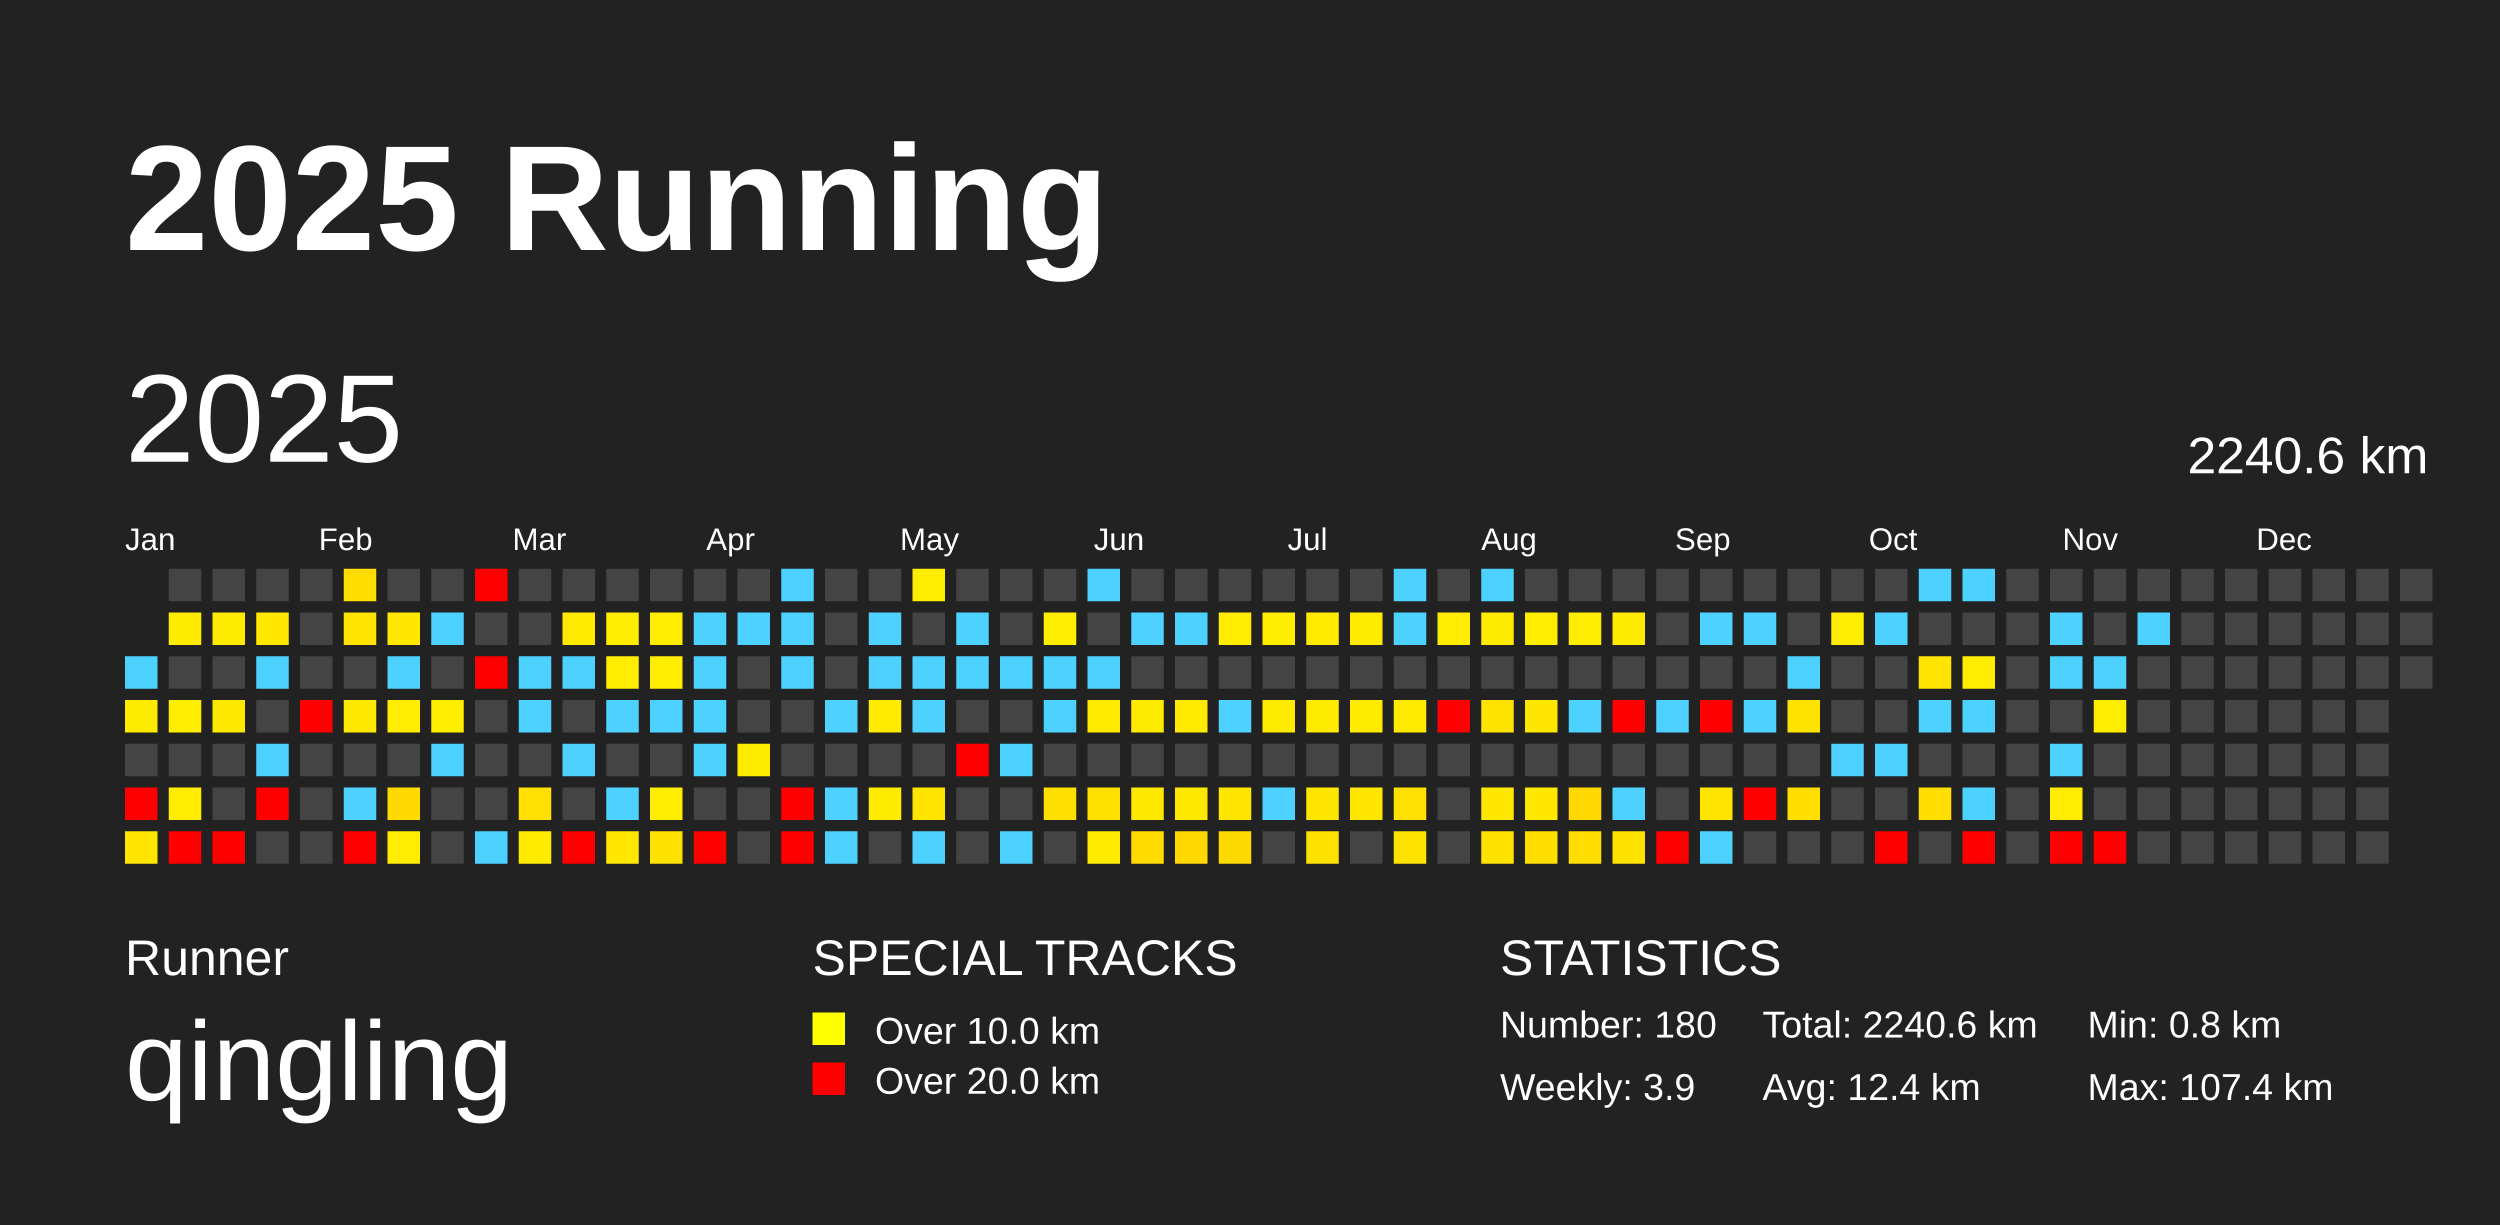
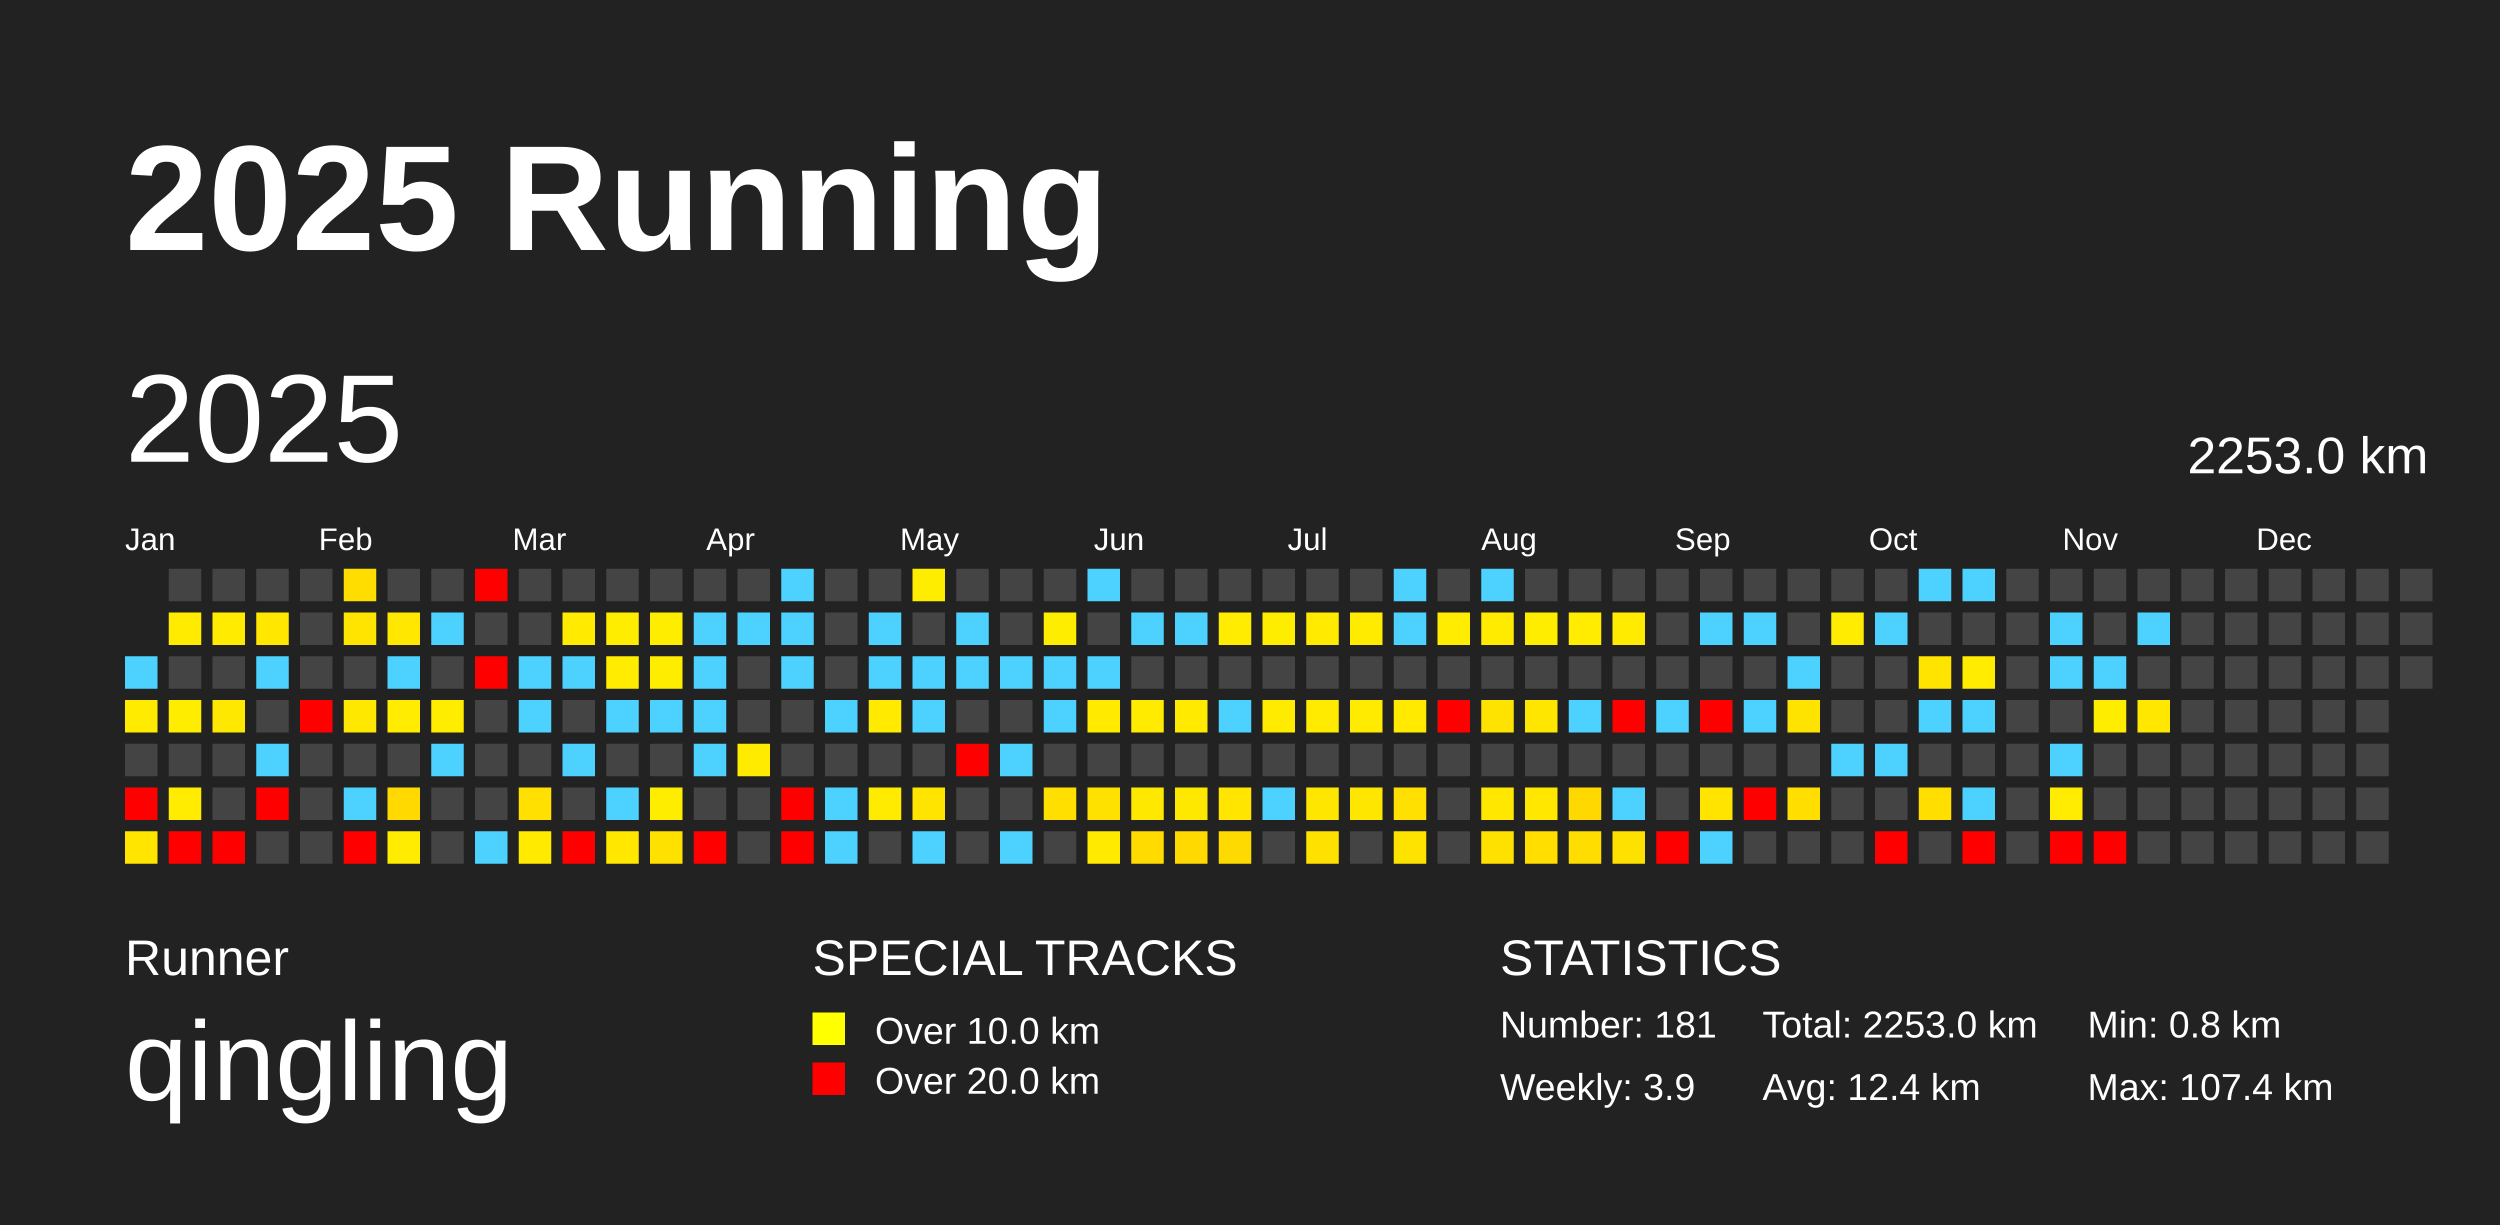
<svg xmlns="http://www.w3.org/2000/svg" baseProfile="full" height="98mm" version="1.1" viewBox="0,0,200,98" width="200mm">
  <defs />
  <rect fill="#222222" height="98" width="200" x="0" y="0" />
  <text fill="#FFFFFF" style="font-size:12px; font-family:Arial; font-weight:bold;" x="10" y="20">2025 Running</text>
  <text fill="#FFFFFF" style="font-size:4px; font-family:Arial" x="10" y="78">Runner</text>
  <text fill="#FFFFFF" style="font-size:9px; font-family:Arial" x="10" y="88">qingling</text>
  <text fill="#FFFFFF" style="font-size:4px; font-family:Arial" x="65" y="78">SPECIAL TRACKS</text>
  <rect fill="yellow" height="2.6" width="2.6" x="65" y="81" />
  <text fill="#FFFFFF" style="font-size:3px; font-family:Arial" x="70" y="83.5">Over 10.0 km</text>
  <rect fill="red" height="2.6" width="2.6" x="65" y="85" />
  <text fill="#FFFFFF" style="font-size:3px; font-family:Arial" x="70" y="87.5">Over 20.0 km</text>
  <text fill="#FFFFFF" style="font-size:4px; font-family:Arial" x="120" y="78">STATISTICS</text>
-   <text fill="#FFFFFF" style="font-size:3px; font-family:Arial" x="120" y="83">Number: 180</text>
+   <text fill="#FFFFFF" style="font-size:3px; font-family:Arial" x="120" y="83">Number: 181</text>
  <text fill="#FFFFFF" style="font-size:3px; font-family:Arial" x="120" y="88">Weekly: 3.9</text>
-   <text fill="#FFFFFF" style="font-size:3px; font-family:Arial" x="141" y="83">Total: 2240.6 km</text>
+   <text fill="#FFFFFF" style="font-size:3px; font-family:Arial" x="141" y="83">Total: 2253.0 km</text>
  <text fill="#FFFFFF" style="font-size:3px; font-family:Arial" x="141" y="88">Avg: 12.4 km</text>
  <text fill="#FFFFFF" style="font-size:3px; font-family:Arial" x="167" y="83">Min: 0.8 km</text>
  <text fill="#FFFFFF" style="font-size:3px; font-family:Arial" x="167" y="88">Max: 107.4 km</text>
  <text dominant-baseline="hanging" fill="#FFFFFF" style="font-size:10.0px; font-family:Arial;" x="10" y="30">2025</text>
-   <text dominant-baseline="hanging" fill="#FFFFFF" style="font-size:4.125px; font-family:Arial;" x="175" y="35">2240.6 km</text>
+   <text dominant-baseline="hanging" fill="#FFFFFF" style="font-size:4.125px; font-family:Arial;" x="175" y="35">2253.0 km</text>
  <text fill="#FFFFFF" style="font-size:2.5px; font-family:Arial" x="10.0" y="44">Jan</text>
  <text fill="#FFFFFF" style="font-size:2.5px; font-family:Arial" x="25.5" y="44">Feb</text>
  <text fill="#FFFFFF" style="font-size:2.5px; font-family:Arial" x="41.0" y="44">Mar</text>
  <text fill="#FFFFFF" style="font-size:2.5px; font-family:Arial" x="56.5" y="44">Apr</text>
  <text fill="#FFFFFF" style="font-size:2.5px; font-family:Arial" x="72.0" y="44">May</text>
  <text fill="#FFFFFF" style="font-size:2.5px; font-family:Arial" x="87.5" y="44">Jun</text>
  <text fill="#FFFFFF" style="font-size:2.5px; font-family:Arial" x="103.0" y="44">Jul</text>
  <text fill="#FFFFFF" style="font-size:2.5px; font-family:Arial" x="118.5" y="44">Aug</text>
  <text fill="#FFFFFF" style="font-size:2.5px; font-family:Arial" x="134.0" y="44">Sep</text>
  <text fill="#FFFFFF" style="font-size:2.5px; font-family:Arial" x="149.5" y="44">Oct</text>
  <text fill="#FFFFFF" style="font-size:2.5px; font-family:Arial" x="165.0" y="44">Nov</text>
  <text fill="#FFFFFF" style="font-size:2.5px; font-family:Arial" x="180.5" y="44">Dec</text>
  <rect fill="#4dd2ff" height="2.6" width="2.6" x="10.0" y="52.5" />
  <rect fill="#ffeb00" height="2.6" width="2.6" x="10.0" y="56.0" />
  <rect fill="#444444" height="2.6" width="2.6" x="10.0" y="59.5" />
  <rect fill="red" height="2.6" width="2.6" x="10.0" y="63.0" />
  <rect fill="#ffe500" height="2.6" width="2.6" x="10.0" y="66.5" />
  <rect fill="#444444" height="2.6" width="2.6" x="13.5" y="45.5" />
  <rect fill="#ffeb00" height="2.6" width="2.6" x="13.5" y="49.0" />
  <rect fill="#444444" height="2.6" width="2.6" x="13.5" y="52.5" />
  <rect fill="#ffed00" height="2.6" width="2.6" x="13.5" y="56.0" />
  <rect fill="#444444" height="2.6" width="2.6" x="13.5" y="59.5" />
  <rect fill="#ffec00" height="2.6" width="2.6" x="13.5" y="63.0" />
  <rect fill="red" height="2.6" width="2.6" x="13.5" y="66.5" />
  <rect fill="#444444" height="2.6" width="2.6" x="17.0" y="45.5" />
  <rect fill="#ffeb00" height="2.6" width="2.6" x="17.0" y="49.0" />
  <rect fill="#444444" height="2.6" width="2.6" x="17.0" y="52.5" />
  <rect fill="#ffe800" height="2.6" width="2.6" x="17.0" y="56.0" />
  <rect fill="#444444" height="2.6" width="2.6" x="17.0" y="59.5" />
  <rect fill="#444444" height="2.6" width="2.6" x="17.0" y="63.0" />
  <rect fill="red" height="2.6" width="2.6" x="17.0" y="66.5" />
  <rect fill="#444444" height="2.6" width="2.6" x="20.5" y="45.5" />
  <rect fill="#ffe700" height="2.6" width="2.6" x="20.5" y="49.0" />
  <rect fill="#4dd2ff" height="2.6" width="2.6" x="20.5" y="52.5" />
  <rect fill="#444444" height="2.6" width="2.6" x="20.5" y="56.0" />
  <rect fill="#4dd2ff" height="2.6" width="2.6" x="20.5" y="59.5" />
  <rect fill="red" height="2.6" width="2.6" x="20.5" y="63.0" />
  <rect fill="#444444" height="2.6" width="2.6" x="20.5" y="66.5" />
  <rect fill="#444444" height="2.6" width="2.6" x="24.0" y="45.5" />
  <rect fill="#444444" height="2.6" width="2.6" x="24.0" y="49.0" />
  <rect fill="#444444" height="2.6" width="2.6" x="24.0" y="52.5" />
  <rect fill="red" height="2.6" width="2.6" x="24.0" y="56.0" />
  <rect fill="#444444" height="2.6" width="2.6" x="24.0" y="59.5" />
  <rect fill="#444444" height="2.6" width="2.6" x="24.0" y="63.0" />
  <rect fill="#444444" height="2.6" width="2.6" x="24.0" y="66.5" />
  <rect fill="#ffdd00" height="2.6" width="2.6" x="27.5" y="45.5" />
  <rect fill="#ffe400" height="2.6" width="2.6" x="27.5" y="49.0" />
  <rect fill="#444444" height="2.6" width="2.6" x="27.5" y="52.5" />
  <rect fill="#ffe800" height="2.6" width="2.6" x="27.5" y="56.0" />
  <rect fill="#444444" height="2.6" width="2.6" x="27.5" y="59.5" />
  <rect fill="#4dd2ff" height="2.6" width="2.6" x="27.5" y="63.0" />
  <rect fill="red" height="2.6" width="2.6" x="27.5" y="66.5" />
  <rect fill="#444444" height="2.6" width="2.6" x="31.0" y="45.5" />
  <rect fill="#ffe700" height="2.6" width="2.6" x="31.0" y="49.0" />
  <rect fill="#4dd2ff" height="2.6" width="2.6" x="31.0" y="52.5" />
  <rect fill="#ffec00" height="2.6" width="2.6" x="31.0" y="56.0" />
  <rect fill="#444444" height="2.6" width="2.6" x="31.0" y="59.5" />
  <rect fill="#ffd900" height="2.6" width="2.6" x="31.0" y="63.0" />
  <rect fill="#ffec00" height="2.6" width="2.6" x="31.0" y="66.5" />
  <rect fill="#444444" height="2.6" width="2.6" x="34.5" y="45.5" />
  <rect fill="#4dd2ff" height="2.6" width="2.6" x="34.5" y="49.0" />
  <rect fill="#444444" height="2.6" width="2.6" x="34.5" y="52.5" />
  <rect fill="#ffed00" height="2.6" width="2.6" x="34.5" y="56.0" />
  <rect fill="#4dd2ff" height="2.6" width="2.6" x="34.5" y="59.5" />
  <rect fill="#444444" height="2.6" width="2.6" x="34.5" y="63.0" />
  <rect fill="#444444" height="2.6" width="2.6" x="34.5" y="66.5" />
  <rect fill="red" height="2.6" width="2.6" x="38.0" y="45.5" />
  <rect fill="#444444" height="2.6" width="2.6" x="38.0" y="49.0" />
  <rect fill="red" height="2.6" width="2.6" x="38.0" y="52.5" />
  <rect fill="#444444" height="2.6" width="2.6" x="38.0" y="56.0" />
  <rect fill="#444444" height="2.6" width="2.6" x="38.0" y="59.5" />
  <rect fill="#444444" height="2.6" width="2.6" x="38.0" y="63.0" />
  <rect fill="#4dd2ff" height="2.6" width="2.6" x="38.0" y="66.5" />
  <rect fill="#444444" height="2.6" width="2.6" x="41.5" y="45.5" />
  <rect fill="#444444" height="2.6" width="2.6" x="41.5" y="49.0" />
  <rect fill="#4dd2ff" height="2.6" width="2.6" x="41.5" y="52.5" />
  <rect fill="#4dd2ff" height="2.6" width="2.6" x="41.5" y="56.0" />
  <rect fill="#444444" height="2.6" width="2.6" x="41.5" y="59.5" />
  <rect fill="#ffe000" height="2.6" width="2.6" x="41.5" y="63.0" />
  <rect fill="#ffea00" height="2.6" width="2.6" x="41.5" y="66.5" />
  <rect fill="#444444" height="2.6" width="2.6" x="45.0" y="45.5" />
  <rect fill="#ffea00" height="2.6" width="2.6" x="45.0" y="49.0" />
  <rect fill="#4dd2ff" height="2.6" width="2.6" x="45.0" y="52.5" />
  <rect fill="#444444" height="2.6" width="2.6" x="45.0" y="56.0" />
  <rect fill="#4dd2ff" height="2.6" width="2.6" x="45.0" y="59.5" />
  <rect fill="#444444" height="2.6" width="2.6" x="45.0" y="63.0" />
  <rect fill="red" height="2.6" width="2.6" x="45.0" y="66.5" />
  <rect fill="#444444" height="2.6" width="2.6" x="48.5" y="45.5" />
  <rect fill="#ffed00" height="2.6" width="2.6" x="48.5" y="49.0" />
  <rect fill="#ffec00" height="2.6" width="2.6" x="48.5" y="52.5" />
  <rect fill="#4dd2ff" height="2.6" width="2.6" x="48.5" y="56.0" />
  <rect fill="#444444" height="2.6" width="2.6" x="48.5" y="59.5" />
  <rect fill="#4dd2ff" height="2.6" width="2.6" x="48.5" y="63.0" />
  <rect fill="#ffe700" height="2.6" width="2.6" x="48.5" y="66.5" />
  <rect fill="#444444" height="2.6" width="2.6" x="52.0" y="45.5" />
  <rect fill="#ffed00" height="2.6" width="2.6" x="52.0" y="49.0" />
  <rect fill="#ffed00" height="2.6" width="2.6" x="52.0" y="52.5" />
  <rect fill="#4dd2ff" height="2.6" width="2.6" x="52.0" y="56.0" />
  <rect fill="#444444" height="2.6" width="2.6" x="52.0" y="59.5" />
  <rect fill="#ffed00" height="2.6" width="2.6" x="52.0" y="63.0" />
  <rect fill="#ffe100" height="2.6" width="2.6" x="52.0" y="66.5" />
  <rect fill="#444444" height="2.6" width="2.6" x="55.5" y="45.5" />
  <rect fill="#4dd2ff" height="2.6" width="2.6" x="55.5" y="49.0" />
  <rect fill="#4dd2ff" height="2.6" width="2.6" x="55.5" y="52.5" />
  <rect fill="#4dd2ff" height="2.6" width="2.6" x="55.5" y="56.0" />
  <rect fill="#4dd2ff" height="2.6" width="2.6" x="55.5" y="59.5" />
  <rect fill="#444444" height="2.6" width="2.6" x="55.5" y="63.0" />
  <rect fill="red" height="2.6" width="2.6" x="55.5" y="66.5" />
  <rect fill="#444444" height="2.6" width="2.6" x="59.0" y="45.5" />
  <rect fill="#4dd2ff" height="2.6" width="2.6" x="59.0" y="49.0" />
  <rect fill="#444444" height="2.6" width="2.6" x="59.0" y="52.5" />
  <rect fill="#444444" height="2.6" width="2.6" x="59.0" y="56.0" />
  <rect fill="#ffeb00" height="2.6" width="2.6" x="59.0" y="59.5" />
  <rect fill="#444444" height="2.6" width="2.6" x="59.0" y="63.0" />
  <rect fill="#444444" height="2.6" width="2.6" x="59.0" y="66.5" />
  <rect fill="#4dd2ff" height="2.6" width="2.6" x="62.5" y="45.5" />
  <rect fill="#4dd2ff" height="2.6" width="2.6" x="62.5" y="49.0" />
  <rect fill="#4dd2ff" height="2.6" width="2.6" x="62.5" y="52.5" />
  <rect fill="#444444" height="2.6" width="2.6" x="62.5" y="56.0" />
  <rect fill="#444444" height="2.6" width="2.6" x="62.5" y="59.5" />
  <rect fill="red" height="2.6" width="2.6" x="62.5" y="63.0" />
  <rect fill="red" height="2.6" width="2.6" x="62.5" y="66.5" />
  <rect fill="#444444" height="2.6" width="2.6" x="66.0" y="45.5" />
  <rect fill="#444444" height="2.6" width="2.6" x="66.0" y="49.0" />
  <rect fill="#444444" height="2.6" width="2.6" x="66.0" y="52.5" />
  <rect fill="#4dd2ff" height="2.6" width="2.6" x="66.0" y="56.0" />
  <rect fill="#444444" height="2.6" width="2.6" x="66.0" y="59.5" />
  <rect fill="#4dd2ff" height="2.6" width="2.6" x="66.0" y="63.0" />
  <rect fill="#4dd2ff" height="2.6" width="2.6" x="66.0" y="66.5" />
  <rect fill="#444444" height="2.6" width="2.6" x="69.5" y="45.5" />
  <rect fill="#4dd2ff" height="2.6" width="2.6" x="69.5" y="49.0" />
  <rect fill="#4dd2ff" height="2.6" width="2.6" x="69.5" y="52.5" />
  <rect fill="#ffea00" height="2.6" width="2.6" x="69.5" y="56.0" />
  <rect fill="#444444" height="2.6" width="2.6" x="69.5" y="59.5" />
  <rect fill="#ffeb00" height="2.6" width="2.6" x="69.5" y="63.0" />
  <rect fill="#444444" height="2.6" width="2.6" x="69.5" y="66.5" />
  <rect fill="#ffed00" height="2.6" width="2.6" x="73.0" y="45.5" />
  <rect fill="#444444" height="2.6" width="2.6" x="73.0" y="49.0" />
  <rect fill="#4dd2ff" height="2.6" width="2.6" x="73.0" y="52.5" />
  <rect fill="#4dd2ff" height="2.6" width="2.6" x="73.0" y="56.0" />
  <rect fill="#444444" height="2.6" width="2.6" x="73.0" y="59.5" />
  <rect fill="#ffe400" height="2.6" width="2.6" x="73.0" y="63.0" />
  <rect fill="#4dd2ff" height="2.6" width="2.6" x="73.0" y="66.5" />
  <rect fill="#444444" height="2.6" width="2.6" x="76.5" y="45.5" />
  <rect fill="#4dd2ff" height="2.6" width="2.6" x="76.5" y="49.0" />
  <rect fill="#4dd2ff" height="2.6" width="2.6" x="76.5" y="52.5" />
  <rect fill="#444444" height="2.6" width="2.6" x="76.5" y="56.0" />
  <rect fill="red" height="2.6" width="2.6" x="76.5" y="59.5" />
  <rect fill="#444444" height="2.6" width="2.6" x="76.5" y="63.0" />
  <rect fill="#444444" height="2.6" width="2.6" x="76.5" y="66.5" />
  <rect fill="#444444" height="2.6" width="2.6" x="80.0" y="45.5" />
  <rect fill="#444444" height="2.6" width="2.6" x="80.0" y="49.0" />
  <rect fill="#4dd2ff" height="2.6" width="2.6" x="80.0" y="52.5" />
  <rect fill="#444444" height="2.6" width="2.6" x="80.0" y="56.0" />
  <rect fill="#4dd2ff" height="2.6" width="2.6" x="80.0" y="59.5" />
  <rect fill="#444444" height="2.6" width="2.6" x="80.0" y="63.0" />
  <rect fill="#4dd2ff" height="2.6" width="2.6" x="80.0" y="66.5" />
  <rect fill="#444444" height="2.6" width="2.6" x="83.5" y="45.5" />
  <rect fill="#ffed00" height="2.6" width="2.6" x="83.5" y="49.0" />
  <rect fill="#4dd2ff" height="2.6" width="2.6" x="83.5" y="52.5" />
  <rect fill="#4dd2ff" height="2.6" width="2.6" x="83.5" y="56.0" />
  <rect fill="#444444" height="2.6" width="2.6" x="83.5" y="59.5" />
  <rect fill="#ffdf00" height="2.6" width="2.6" x="83.5" y="63.0" />
  <rect fill="#444444" height="2.6" width="2.6" x="83.5" y="66.5" />
  <rect fill="#4dd2ff" height="2.6" width="2.6" x="87.0" y="45.5" />
  <rect fill="#444444" height="2.6" width="2.6" x="87.0" y="49.0" />
  <rect fill="#4dd2ff" height="2.6" width="2.6" x="87.0" y="52.5" />
  <rect fill="#ffea00" height="2.6" width="2.6" x="87.0" y="56.0" />
  <rect fill="#444444" height="2.6" width="2.6" x="87.0" y="59.5" />
  <rect fill="#ffe100" height="2.6" width="2.6" x="87.0" y="63.0" />
  <rect fill="#ffea00" height="2.6" width="2.6" x="87.0" y="66.5" />
  <rect fill="#444444" height="2.6" width="2.6" x="90.5" y="45.5" />
  <rect fill="#4dd2ff" height="2.6" width="2.6" x="90.5" y="49.0" />
  <rect fill="#444444" height="2.6" width="2.6" x="90.5" y="52.5" />
  <rect fill="#ffeb00" height="2.6" width="2.6" x="90.5" y="56.0" />
  <rect fill="#444444" height="2.6" width="2.6" x="90.5" y="59.5" />
  <rect fill="#ffe800" height="2.6" width="2.6" x="90.5" y="63.0" />
  <rect fill="#ffdb00" height="2.6" width="2.6" x="90.5" y="66.5" />
  <rect fill="#444444" height="2.6" width="2.6" x="94.0" y="45.5" />
  <rect fill="#4dd2ff" height="2.6" width="2.6" x="94.0" y="49.0" />
  <rect fill="#444444" height="2.6" width="2.6" x="94.0" y="52.5" />
  <rect fill="#ffea00" height="2.6" width="2.6" x="94.0" y="56.0" />
  <rect fill="#444444" height="2.6" width="2.6" x="94.0" y="59.5" />
  <rect fill="#ffe800" height="2.6" width="2.6" x="94.0" y="63.0" />
  <rect fill="#ffd900" height="2.6" width="2.6" x="94.0" y="66.5" />
  <rect fill="#444444" height="2.6" width="2.6" x="97.5" y="45.5" />
  <rect fill="#ffec00" height="2.6" width="2.6" x="97.5" y="49.0" />
  <rect fill="#444444" height="2.6" width="2.6" x="97.5" y="52.5" />
  <rect fill="#4dd2ff" height="2.6" width="2.6" x="97.5" y="56.0" />
  <rect fill="#444444" height="2.6" width="2.6" x="97.5" y="59.5" />
  <rect fill="#ffe500" height="2.6" width="2.6" x="97.5" y="63.0" />
  <rect fill="#ffda00" height="2.6" width="2.6" x="97.5" y="66.5" />
  <rect fill="#444444" height="2.6" width="2.6" x="101.0" y="45.5" />
  <rect fill="#ffed00" height="2.6" width="2.6" x="101.0" y="49.0" />
  <rect fill="#444444" height="2.6" width="2.6" x="101.0" y="52.5" />
  <rect fill="#ffeb00" height="2.6" width="2.6" x="101.0" y="56.0" />
  <rect fill="#444444" height="2.6" width="2.6" x="101.0" y="59.5" />
  <rect fill="#4dd2ff" height="2.6" width="2.6" x="101.0" y="63.0" />
  <rect fill="#444444" height="2.6" width="2.6" x="101.0" y="66.5" />
  <rect fill="#444444" height="2.6" width="2.6" x="104.5" y="45.5" />
  <rect fill="#ffea00" height="2.6" width="2.6" x="104.5" y="49.0" />
  <rect fill="#444444" height="2.6" width="2.6" x="104.5" y="52.5" />
  <rect fill="#ffeb00" height="2.6" width="2.6" x="104.5" y="56.0" />
  <rect fill="#444444" height="2.6" width="2.6" x="104.5" y="59.5" />
  <rect fill="#ffe600" height="2.6" width="2.6" x="104.5" y="63.0" />
  <rect fill="#ffe100" height="2.6" width="2.6" x="104.5" y="66.5" />
  <rect fill="#444444" height="2.6" width="2.6" x="108.0" y="45.5" />
  <rect fill="#ffeb00" height="2.6" width="2.6" x="108.0" y="49.0" />
  <rect fill="#444444" height="2.6" width="2.6" x="108.0" y="52.5" />
  <rect fill="#ffeb00" height="2.6" width="2.6" x="108.0" y="56.0" />
  <rect fill="#444444" height="2.6" width="2.6" x="108.0" y="59.5" />
  <rect fill="#ffe600" height="2.6" width="2.6" x="108.0" y="63.0" />
  <rect fill="#444444" height="2.6" width="2.6" x="108.0" y="66.5" />
  <rect fill="#4dd2ff" height="2.6" width="2.6" x="111.5" y="45.5" />
  <rect fill="#4dd2ff" height="2.6" width="2.6" x="111.5" y="49.0" />
  <rect fill="#444444" height="2.6" width="2.6" x="111.5" y="52.5" />
  <rect fill="#ffea00" height="2.6" width="2.6" x="111.5" y="56.0" />
  <rect fill="#444444" height="2.6" width="2.6" x="111.5" y="59.5" />
  <rect fill="#ffe000" height="2.6" width="2.6" x="111.5" y="63.0" />
  <rect fill="#ffe300" height="2.6" width="2.6" x="111.5" y="66.5" />
  <rect fill="#444444" height="2.6" width="2.6" x="115.0" y="45.5" />
  <rect fill="#ffec00" height="2.6" width="2.6" x="115.0" y="49.0" />
  <rect fill="#444444" height="2.6" width="2.6" x="115.0" y="52.5" />
  <rect fill="red" height="2.6" width="2.6" x="115.0" y="56.0" />
  <rect fill="#444444" height="2.6" width="2.6" x="115.0" y="59.5" />
  <rect fill="#444444" height="2.6" width="2.6" x="115.0" y="63.0" />
  <rect fill="#444444" height="2.6" width="2.6" x="115.0" y="66.5" />
  <rect fill="#4dd2ff" height="2.6" width="2.6" x="118.5" y="45.5" />
  <rect fill="#ffeb00" height="2.6" width="2.6" x="118.5" y="49.0" />
  <rect fill="#444444" height="2.6" width="2.6" x="118.5" y="52.5" />
  <rect fill="#ffe300" height="2.6" width="2.6" x="118.5" y="56.0" />
  <rect fill="#444444" height="2.6" width="2.6" x="118.5" y="59.5" />
  <rect fill="#ffe700" height="2.6" width="2.6" x="118.5" y="63.0" />
  <rect fill="#ffe100" height="2.6" width="2.6" x="118.5" y="66.5" />
  <rect fill="#444444" height="2.6" width="2.6" x="122.0" y="45.5" />
  <rect fill="#ffed00" height="2.6" width="2.6" x="122.0" y="49.0" />
  <rect fill="#444444" height="2.6" width="2.6" x="122.0" y="52.5" />
  <rect fill="#ffe600" height="2.6" width="2.6" x="122.0" y="56.0" />
  <rect fill="#444444" height="2.6" width="2.6" x="122.0" y="59.5" />
  <rect fill="#ffe700" height="2.6" width="2.6" x="122.0" y="63.0" />
  <rect fill="#ffde00" height="2.6" width="2.6" x="122.0" y="66.5" />
  <rect fill="#444444" height="2.6" width="2.6" x="125.5" y="45.5" />
  <rect fill="#ffec00" height="2.6" width="2.6" x="125.5" y="49.0" />
  <rect fill="#444444" height="2.6" width="2.6" x="125.5" y="52.5" />
  <rect fill="#4dd2ff" height="2.6" width="2.6" x="125.5" y="56.0" />
  <rect fill="#444444" height="2.6" width="2.6" x="125.5" y="59.5" />
  <rect fill="#ffd800" height="2.6" width="2.6" x="125.5" y="63.0" />
  <rect fill="#ffdd00" height="2.6" width="2.6" x="125.5" y="66.5" />
  <rect fill="#444444" height="2.6" width="2.6" x="129.0" y="45.5" />
  <rect fill="#ffeb00" height="2.6" width="2.6" x="129.0" y="49.0" />
  <rect fill="#444444" height="2.6" width="2.6" x="129.0" y="52.5" />
  <rect fill="red" height="2.6" width="2.6" x="129.0" y="56.0" />
  <rect fill="#444444" height="2.6" width="2.6" x="129.0" y="59.5" />
  <rect fill="#4dd2ff" height="2.6" width="2.6" x="129.0" y="63.0" />
  <rect fill="#ffe100" height="2.6" width="2.6" x="129.0" y="66.5" />
  <rect fill="#444444" height="2.6" width="2.6" x="132.5" y="45.5" />
  <rect fill="#444444" height="2.6" width="2.6" x="132.5" y="49.0" />
  <rect fill="#444444" height="2.6" width="2.6" x="132.5" y="52.5" />
  <rect fill="#4dd2ff" height="2.6" width="2.6" x="132.5" y="56.0" />
  <rect fill="#444444" height="2.6" width="2.6" x="132.5" y="59.5" />
  <rect fill="#444444" height="2.6" width="2.6" x="132.5" y="63.0" />
  <rect fill="red" height="2.6" width="2.6" x="132.5" y="66.5" />
  <rect fill="#444444" height="2.6" width="2.6" x="136.0" y="45.5" />
  <rect fill="#4dd2ff" height="2.6" width="2.6" x="136.0" y="49.0" />
  <rect fill="#444444" height="2.6" width="2.6" x="136.0" y="52.5" />
  <rect fill="red" height="2.6" width="2.6" x="136.0" y="56.0" />
  <rect fill="#444444" height="2.6" width="2.6" x="136.0" y="59.5" />
  <rect fill="#ffe400" height="2.6" width="2.6" x="136.0" y="63.0" />
  <rect fill="#4dd2ff" height="2.6" width="2.6" x="136.0" y="66.5" />
  <rect fill="#444444" height="2.6" width="2.6" x="139.5" y="45.5" />
  <rect fill="#4dd2ff" height="2.6" width="2.6" x="139.5" y="49.0" />
  <rect fill="#444444" height="2.6" width="2.6" x="139.5" y="52.5" />
  <rect fill="#4dd2ff" height="2.6" width="2.6" x="139.5" y="56.0" />
  <rect fill="#444444" height="2.6" width="2.6" x="139.5" y="59.5" />
  <rect fill="red" height="2.6" width="2.6" x="139.5" y="63.0" />
  <rect fill="#444444" height="2.6" width="2.6" x="139.5" y="66.5" />
  <rect fill="#444444" height="2.6" width="2.6" x="143.0" y="45.5" />
  <rect fill="#444444" height="2.6" width="2.6" x="143.0" y="49.0" />
  <rect fill="#4dd2ff" height="2.6" width="2.6" x="143.0" y="52.5" />
  <rect fill="#ffe300" height="2.6" width="2.6" x="143.0" y="56.0" />
  <rect fill="#444444" height="2.6" width="2.6" x="143.0" y="59.5" />
  <rect fill="#ffde00" height="2.6" width="2.6" x="143.0" y="63.0" />
  <rect fill="#444444" height="2.6" width="2.6" x="143.0" y="66.5" />
  <rect fill="#444444" height="2.6" width="2.6" x="146.5" y="45.5" />
  <rect fill="#ffec00" height="2.6" width="2.6" x="146.5" y="49.0" />
  <rect fill="#444444" height="2.6" width="2.6" x="146.5" y="52.5" />
  <rect fill="#444444" height="2.6" width="2.6" x="146.5" y="56.0" />
  <rect fill="#4dd2ff" height="2.6" width="2.6" x="146.5" y="59.5" />
  <rect fill="#444444" height="2.6" width="2.6" x="146.5" y="63.0" />
  <rect fill="#444444" height="2.6" width="2.6" x="146.5" y="66.5" />
  <rect fill="#444444" height="2.6" width="2.6" x="150.0" y="45.5" />
  <rect fill="#4dd2ff" height="2.6" width="2.6" x="150.0" y="49.0" />
  <rect fill="#444444" height="2.6" width="2.6" x="150.0" y="52.5" />
  <rect fill="#444444" height="2.6" width="2.6" x="150.0" y="56.0" />
  <rect fill="#4dd2ff" height="2.6" width="2.6" x="150.0" y="59.5" />
  <rect fill="#444444" height="2.6" width="2.6" x="150.0" y="63.0" />
  <rect fill="red" height="2.6" width="2.6" x="150.0" y="66.5" />
  <rect fill="#4dd2ff" height="2.6" width="2.6" x="153.5" y="45.5" />
  <rect fill="#444444" height="2.6" width="2.6" x="153.5" y="49.0" />
  <rect fill="#ffe400" height="2.6" width="2.6" x="153.5" y="52.5" />
  <rect fill="#4dd2ff" height="2.6" width="2.6" x="153.5" y="56.0" />
  <rect fill="#444444" height="2.6" width="2.6" x="153.5" y="59.5" />
  <rect fill="#ffde00" height="2.6" width="2.6" x="153.5" y="63.0" />
  <rect fill="#444444" height="2.6" width="2.6" x="153.5" y="66.5" />
  <rect fill="#4dd2ff" height="2.6" width="2.6" x="157.0" y="45.5" />
  <rect fill="#444444" height="2.6" width="2.6" x="157.0" y="49.0" />
  <rect fill="#ffec00" height="2.6" width="2.6" x="157.0" y="52.5" />
  <rect fill="#4dd2ff" height="2.6" width="2.6" x="157.0" y="56.0" />
  <rect fill="#444444" height="2.6" width="2.6" x="157.0" y="59.5" />
  <rect fill="#4dd2ff" height="2.6" width="2.6" x="157.0" y="63.0" />
  <rect fill="red" height="2.6" width="2.6" x="157.0" y="66.5" />
  <rect fill="#444444" height="2.6" width="2.6" x="160.5" y="45.5" />
  <rect fill="#444444" height="2.6" width="2.6" x="160.5" y="49.0" />
  <rect fill="#444444" height="2.6" width="2.6" x="160.5" y="52.5" />
  <rect fill="#444444" height="2.6" width="2.6" x="160.5" y="56.0" />
  <rect fill="#444444" height="2.6" width="2.6" x="160.5" y="59.5" />
  <rect fill="#444444" height="2.6" width="2.6" x="160.5" y="63.0" />
  <rect fill="#444444" height="2.6" width="2.6" x="160.5" y="66.5" />
  <rect fill="#444444" height="2.6" width="2.6" x="164.0" y="45.5" />
  <rect fill="#4dd2ff" height="2.6" width="2.6" x="164.0" y="49.0" />
  <rect fill="#4dd2ff" height="2.6" width="2.6" x="164.0" y="52.5" />
  <rect fill="#444444" height="2.6" width="2.6" x="164.0" y="56.0" />
  <rect fill="#4dd2ff" height="2.6" width="2.6" x="164.0" y="59.5" />
  <rect fill="#ffec00" height="2.6" width="2.6" x="164.0" y="63.0" />
  <rect fill="red" height="2.6" width="2.6" x="164.0" y="66.5" />
  <rect fill="#444444" height="2.6" width="2.6" x="167.5" y="45.5" />
  <rect fill="#444444" height="2.6" width="2.6" x="167.5" y="49.0" />
  <rect fill="#4dd2ff" height="2.6" width="2.6" x="167.5" y="52.5" />
  <rect fill="#ffed00" height="2.6" width="2.6" x="167.5" y="56.0" />
  <rect fill="#444444" height="2.6" width="2.6" x="167.5" y="59.5" />
  <rect fill="#444444" height="2.6" width="2.6" x="167.5" y="63.0" />
  <rect fill="red" height="2.6" width="2.6" x="167.5" y="66.5" />
  <rect fill="#444444" height="2.6" width="2.6" x="171.0" y="45.5" />
  <rect fill="#4dd2ff" height="2.6" width="2.6" x="171.0" y="49.0" />
  <rect fill="#444444" height="2.6" width="2.6" x="171.0" y="52.5" />
-   <rect fill="#444444" height="2.6" width="2.6" x="171.0" y="56.0" />
+   <rect fill="#ffe700" height="2.6" width="2.6" x="171.0" y="56.0" />
  <rect fill="#444444" height="2.6" width="2.6" x="171.0" y="59.5" />
  <rect fill="#444444" height="2.6" width="2.6" x="171.0" y="63.0" />
  <rect fill="#444444" height="2.6" width="2.6" x="171.0" y="66.5" />
  <rect fill="#444444" height="2.6" width="2.6" x="174.5" y="45.5" />
  <rect fill="#444444" height="2.6" width="2.6" x="174.5" y="49.0" />
  <rect fill="#444444" height="2.6" width="2.6" x="174.5" y="52.5" />
  <rect fill="#444444" height="2.6" width="2.6" x="174.5" y="56.0" />
  <rect fill="#444444" height="2.6" width="2.6" x="174.5" y="59.5" />
  <rect fill="#444444" height="2.6" width="2.6" x="174.5" y="63.0" />
  <rect fill="#444444" height="2.6" width="2.6" x="174.5" y="66.5" />
  <rect fill="#444444" height="2.6" width="2.6" x="178.0" y="45.5" />
  <rect fill="#444444" height="2.6" width="2.6" x="178.0" y="49.0" />
  <rect fill="#444444" height="2.6" width="2.6" x="178.0" y="52.5" />
  <rect fill="#444444" height="2.6" width="2.6" x="178.0" y="56.0" />
  <rect fill="#444444" height="2.6" width="2.6" x="178.0" y="59.5" />
  <rect fill="#444444" height="2.6" width="2.6" x="178.0" y="63.0" />
  <rect fill="#444444" height="2.6" width="2.6" x="178.0" y="66.5" />
  <rect fill="#444444" height="2.6" width="2.6" x="181.5" y="45.5" />
  <rect fill="#444444" height="2.6" width="2.6" x="181.5" y="49.0" />
  <rect fill="#444444" height="2.6" width="2.6" x="181.5" y="52.5" />
  <rect fill="#444444" height="2.6" width="2.6" x="181.5" y="56.0" />
  <rect fill="#444444" height="2.6" width="2.6" x="181.5" y="59.5" />
  <rect fill="#444444" height="2.6" width="2.6" x="181.5" y="63.0" />
  <rect fill="#444444" height="2.6" width="2.6" x="181.5" y="66.5" />
  <rect fill="#444444" height="2.6" width="2.6" x="185.0" y="45.5" />
  <rect fill="#444444" height="2.6" width="2.6" x="185.0" y="49.0" />
  <rect fill="#444444" height="2.6" width="2.6" x="185.0" y="52.5" />
  <rect fill="#444444" height="2.6" width="2.6" x="185.0" y="56.0" />
  <rect fill="#444444" height="2.6" width="2.6" x="185.0" y="59.5" />
  <rect fill="#444444" height="2.6" width="2.6" x="185.0" y="63.0" />
  <rect fill="#444444" height="2.6" width="2.6" x="185.0" y="66.5" />
  <rect fill="#444444" height="2.6" width="2.6" x="188.5" y="45.5" />
  <rect fill="#444444" height="2.6" width="2.6" x="188.5" y="49.0" />
  <rect fill="#444444" height="2.6" width="2.6" x="188.5" y="52.5" />
  <rect fill="#444444" height="2.6" width="2.6" x="188.5" y="56.0" />
  <rect fill="#444444" height="2.6" width="2.6" x="188.5" y="59.5" />
  <rect fill="#444444" height="2.6" width="2.6" x="188.5" y="63.0" />
  <rect fill="#444444" height="2.6" width="2.6" x="188.5" y="66.5" />
  <rect fill="#444444" height="2.6" width="2.6" x="192.0" y="45.5" />
  <rect fill="#444444" height="2.6" width="2.6" x="192.0" y="49.0" />
  <rect fill="#444444" height="2.6" width="2.6" x="192.0" y="52.5" />
</svg>
